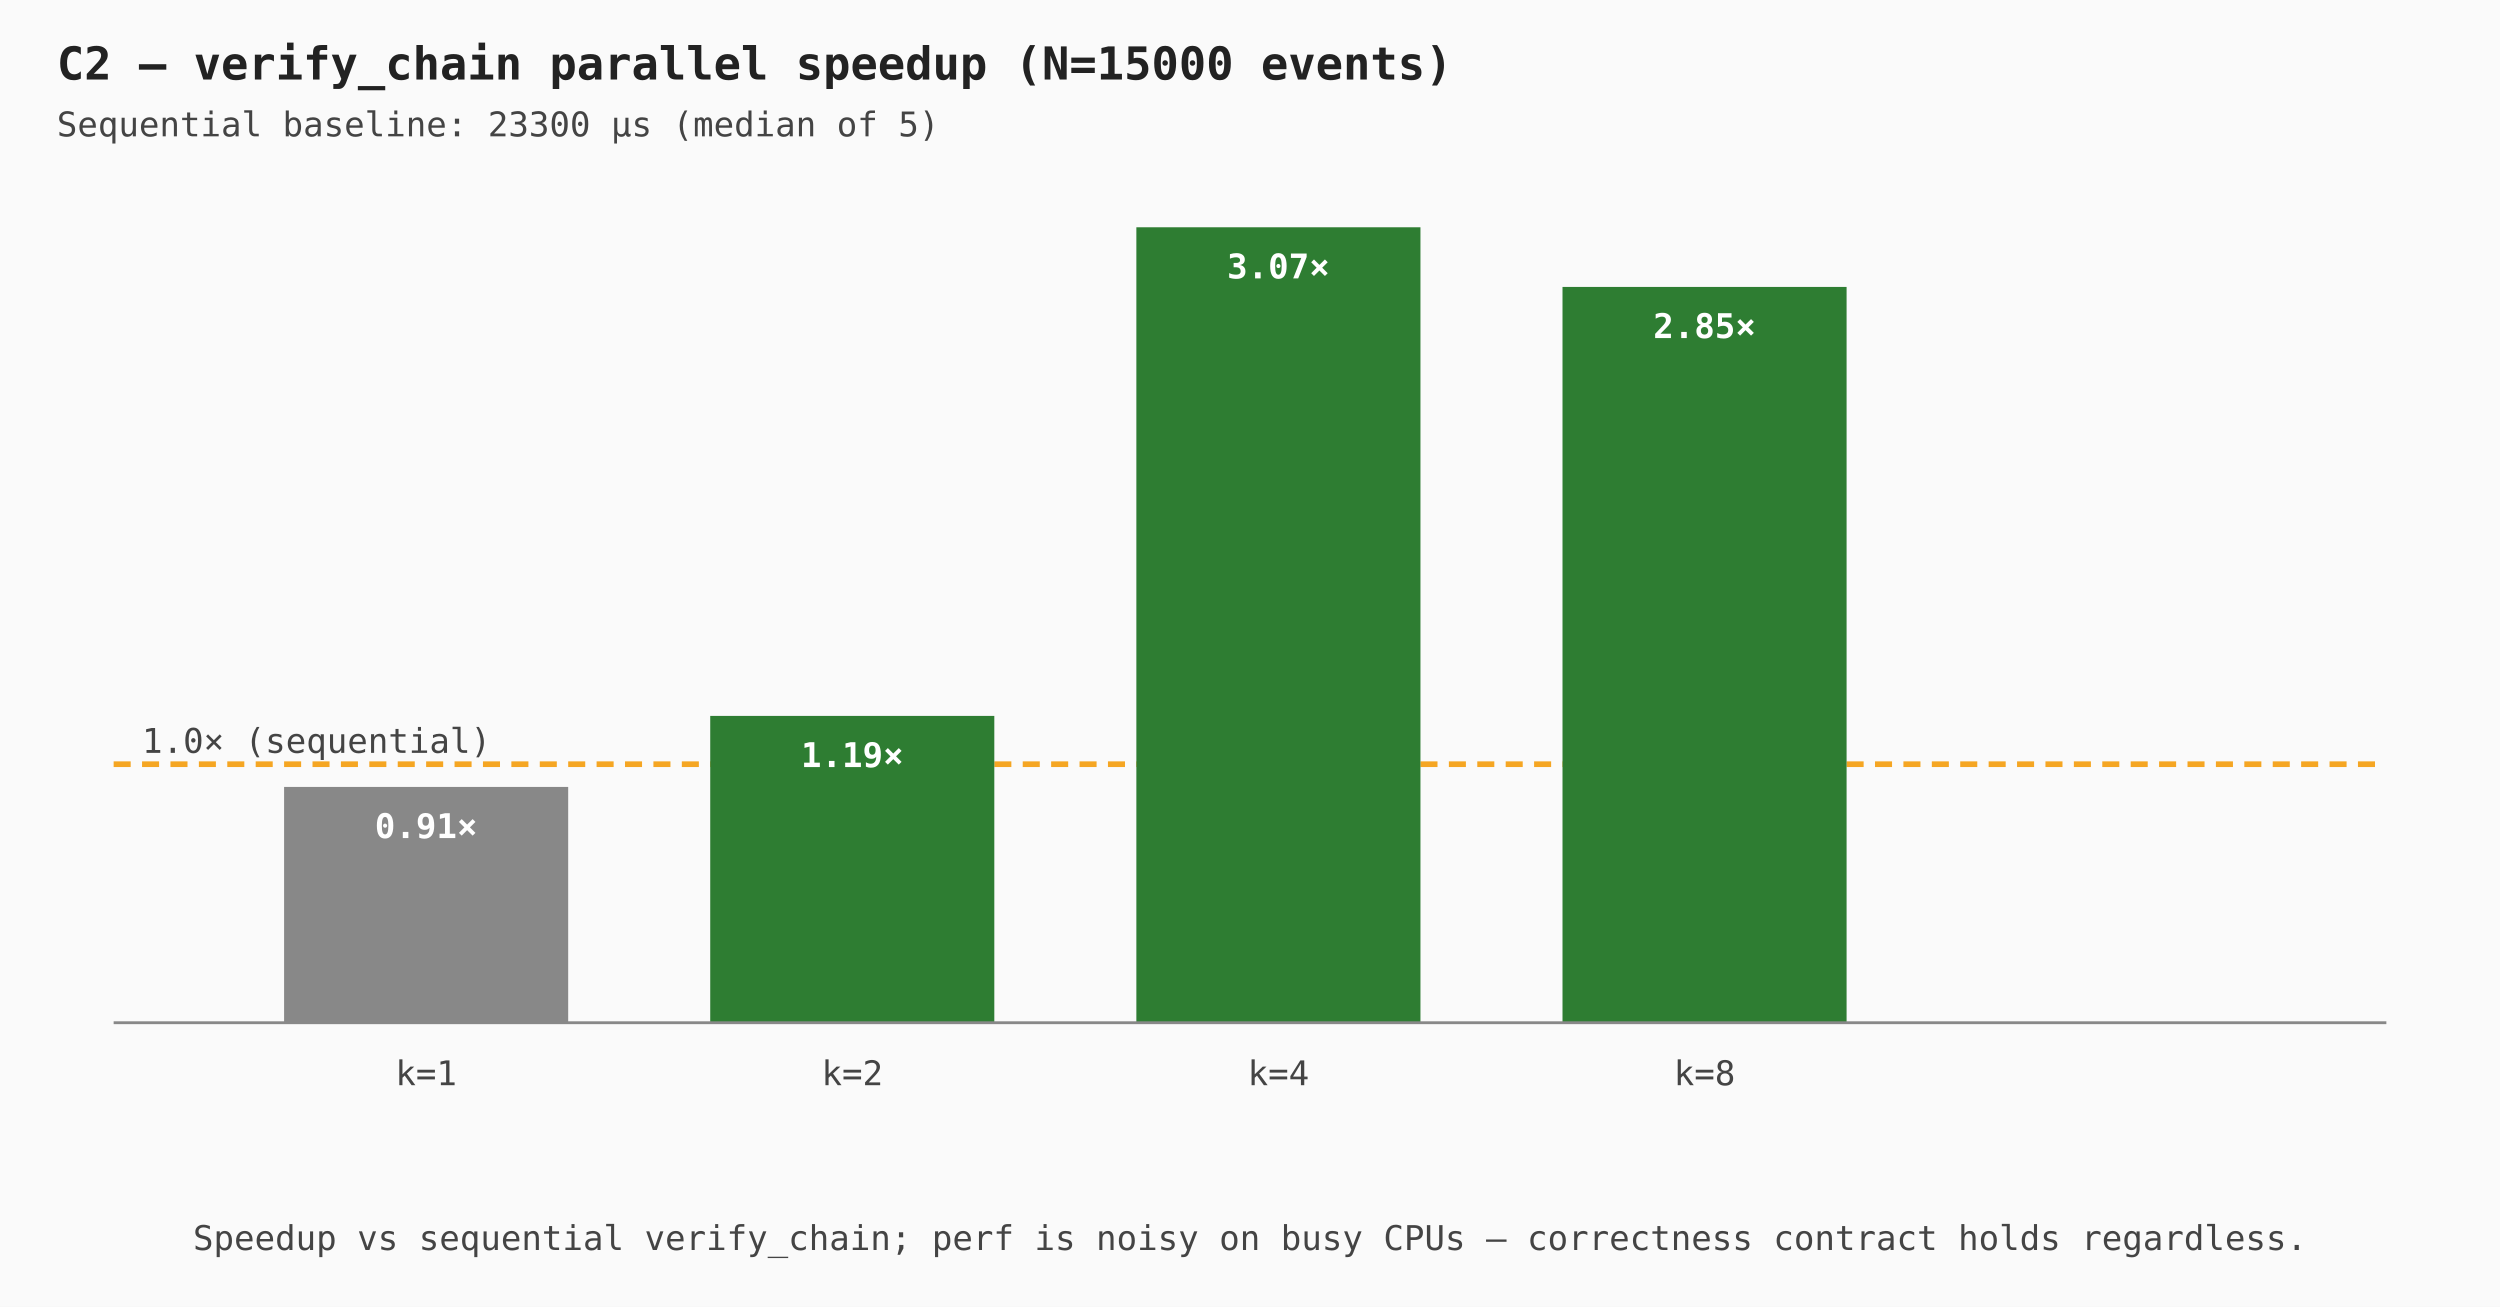
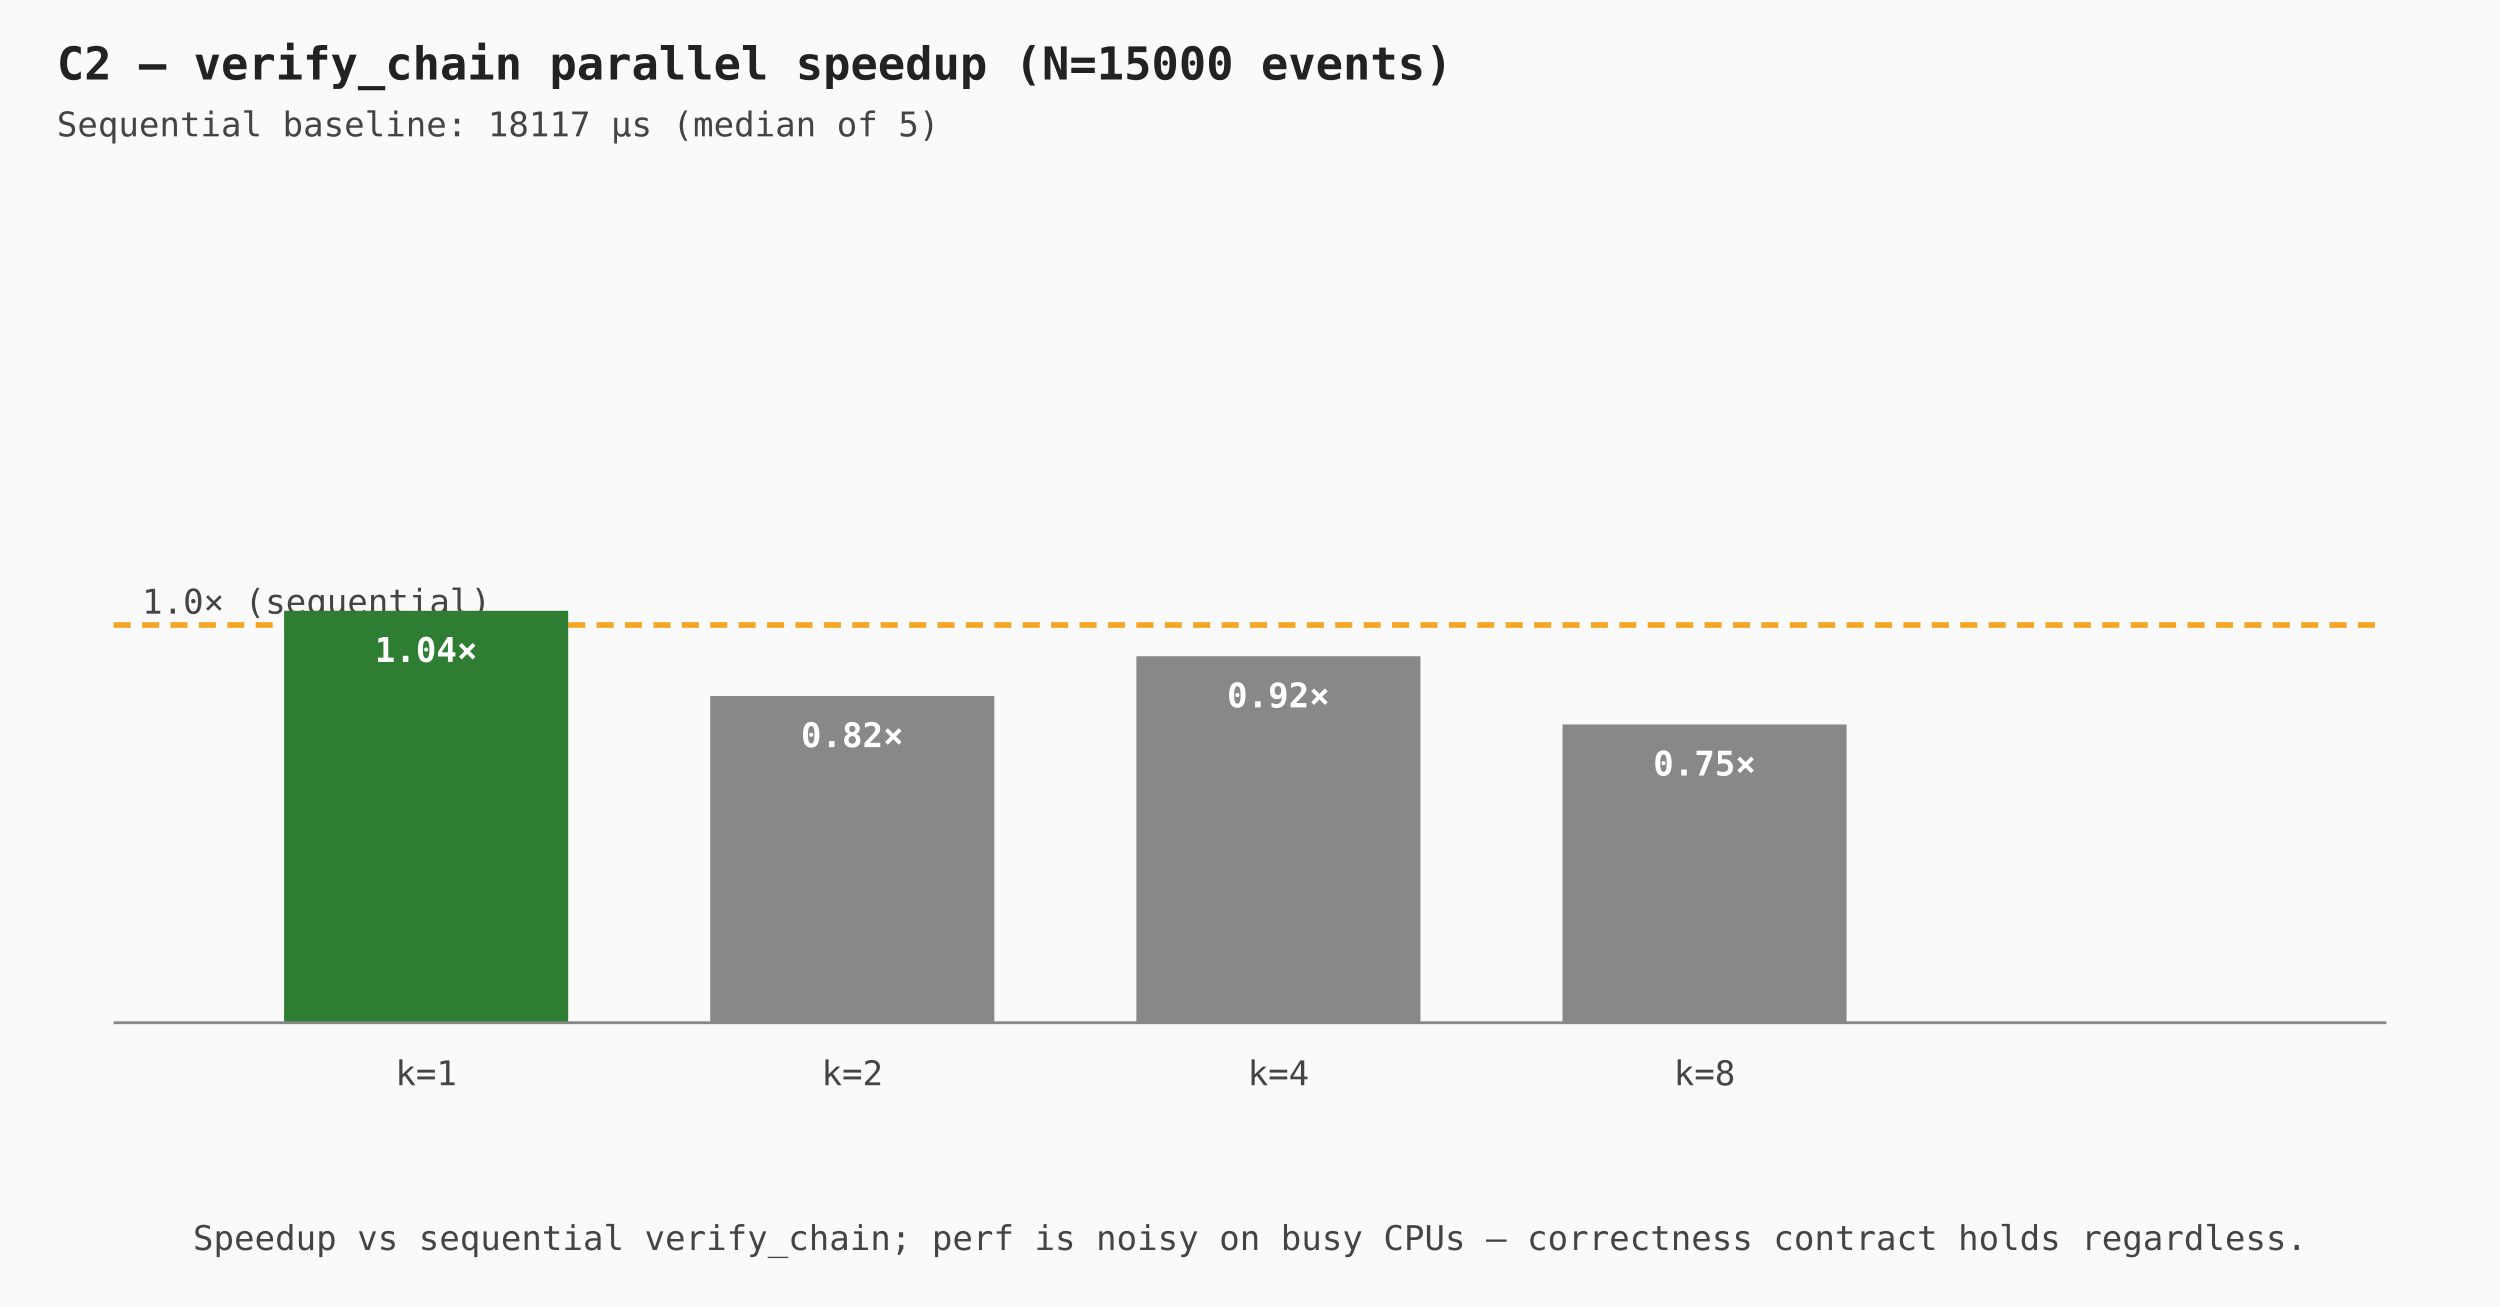
<svg xmlns="http://www.w3.org/2000/svg" viewBox="0 0 880 460" width="880" height="460" font-family="ui-monospace, Menlo, Consolas, monospace">
  <style>
    .title { font-size: 16px; font-weight: bold; fill: #222; }
    .label { font-size: 12px; fill: #444; }
    .value-label { font-size: 12px; fill: #fff; font-weight: bold; }
    .axis { stroke: #888; stroke-width: 1; }
    .ref-line { stroke: #f5a623; stroke-width: 2; stroke-dasharray: 6,4; }
  </style>
  <rect width="100%" height="100%" fill="#fafafa" />
  <text x="20" y="28" class="title">C2 — verify_chain parallel speedup (N=15000 events)</text>
-   <text x="20" y="48" class="label">Sequential baseline: 23300 µs (median of 5)</text>
-   <line class="ref-line" x1="40" y1="269" x2="840" y2="269" />
-   <text x="50" y="265" class="label" fill="#a06a13">1.0× (sequential)</text>
-   <rect x="100" y="277" width="100" height="83" fill="#888" />
-   <text x="150" y="295" text-anchor="middle" class="value-label">0.91×</text>
+   <text x="20" y="48" class="label">Sequential baseline: 18117 µs (median of 5)</text>
+   <line class="ref-line" x1="40" y1="220" x2="840" y2="220" />
+   <text x="50" y="216" class="label" fill="#a06a13">1.0× (sequential)</text>
+   <rect x="100" y="215" width="100" height="145" fill="#2e7d32" />
+   <text x="150" y="233" text-anchor="middle" class="value-label">1.04×</text>
  <text x="150" y="382" text-anchor="middle" class="label">k=1</text>
-   <rect x="250" y="252" width="100" height="108" fill="#2e7d32" />
-   <text x="300" y="270" text-anchor="middle" class="value-label">1.19×</text>
+   <rect x="250" y="245" width="100" height="115" fill="#888" />
+   <text x="300" y="263" text-anchor="middle" class="value-label">0.82×</text>
  <text x="300" y="382" text-anchor="middle" class="label">k=2</text>
-   <rect x="400" y="80" width="100" height="280" fill="#2e7d32" />
-   <text x="450" y="98" text-anchor="middle" class="value-label">3.07×</text>
+   <rect x="400" y="231" width="100" height="129" fill="#888" />
+   <text x="450" y="249" text-anchor="middle" class="value-label">0.92×</text>
  <text x="450" y="382" text-anchor="middle" class="label">k=4</text>
-   <rect x="550" y="101" width="100" height="259" fill="#2e7d32" />
-   <text x="600" y="119" text-anchor="middle" class="value-label">2.85×</text>
+   <rect x="550" y="255" width="100" height="105" fill="#888" />
+   <text x="600" y="273" text-anchor="middle" class="value-label">0.75×</text>
  <text x="600" y="382" text-anchor="middle" class="label">k=8</text>
  <line class="axis" x1="40" y1="360" x2="840" y2="360" />
  <text x="440" y="440" text-anchor="middle" class="label">Speedup vs sequential verify_chain; perf is noisy on busy CPUs — correctness contract holds regardless.</text>
</svg>
